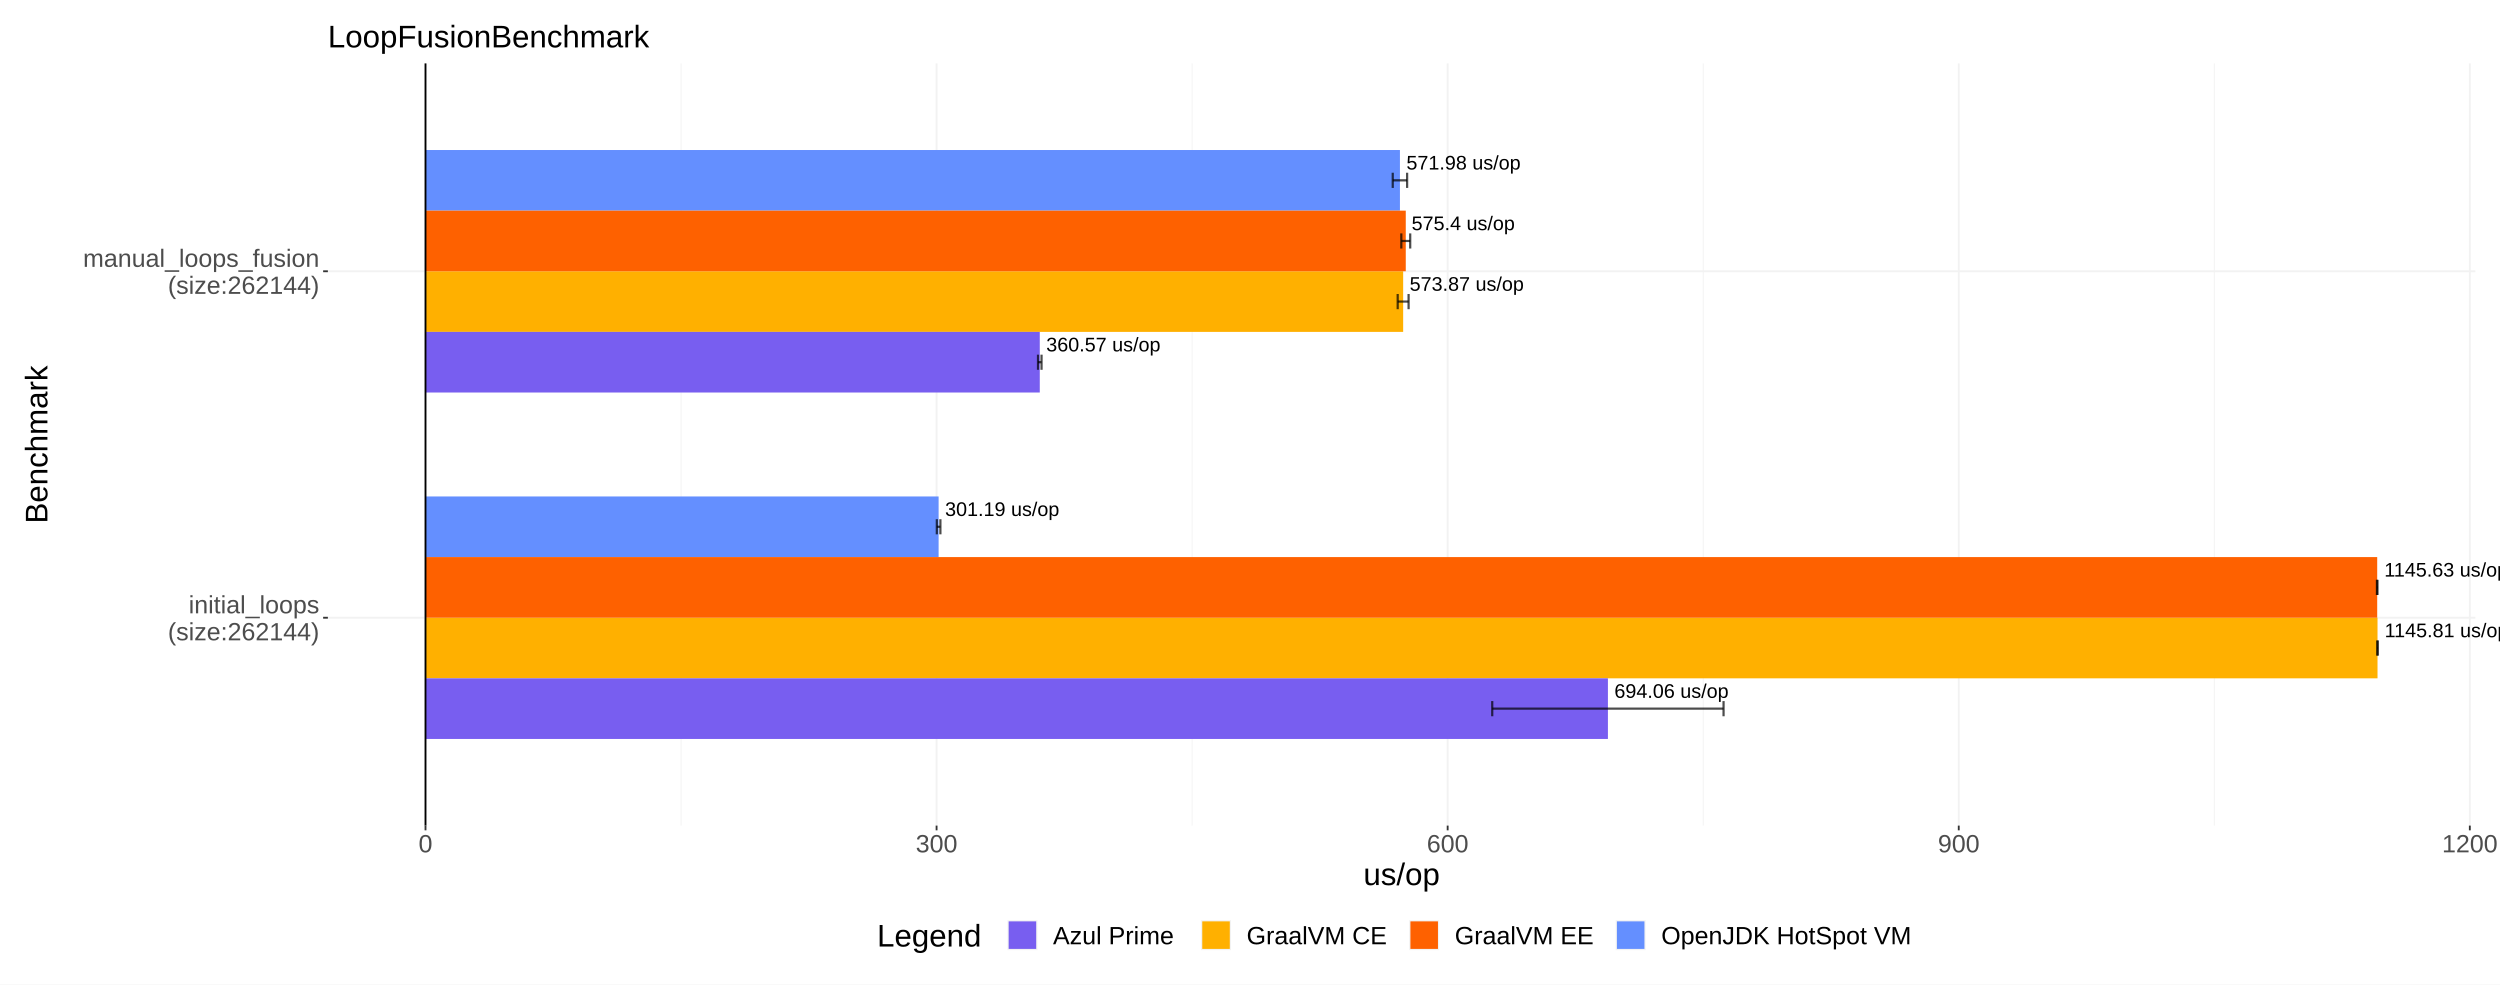
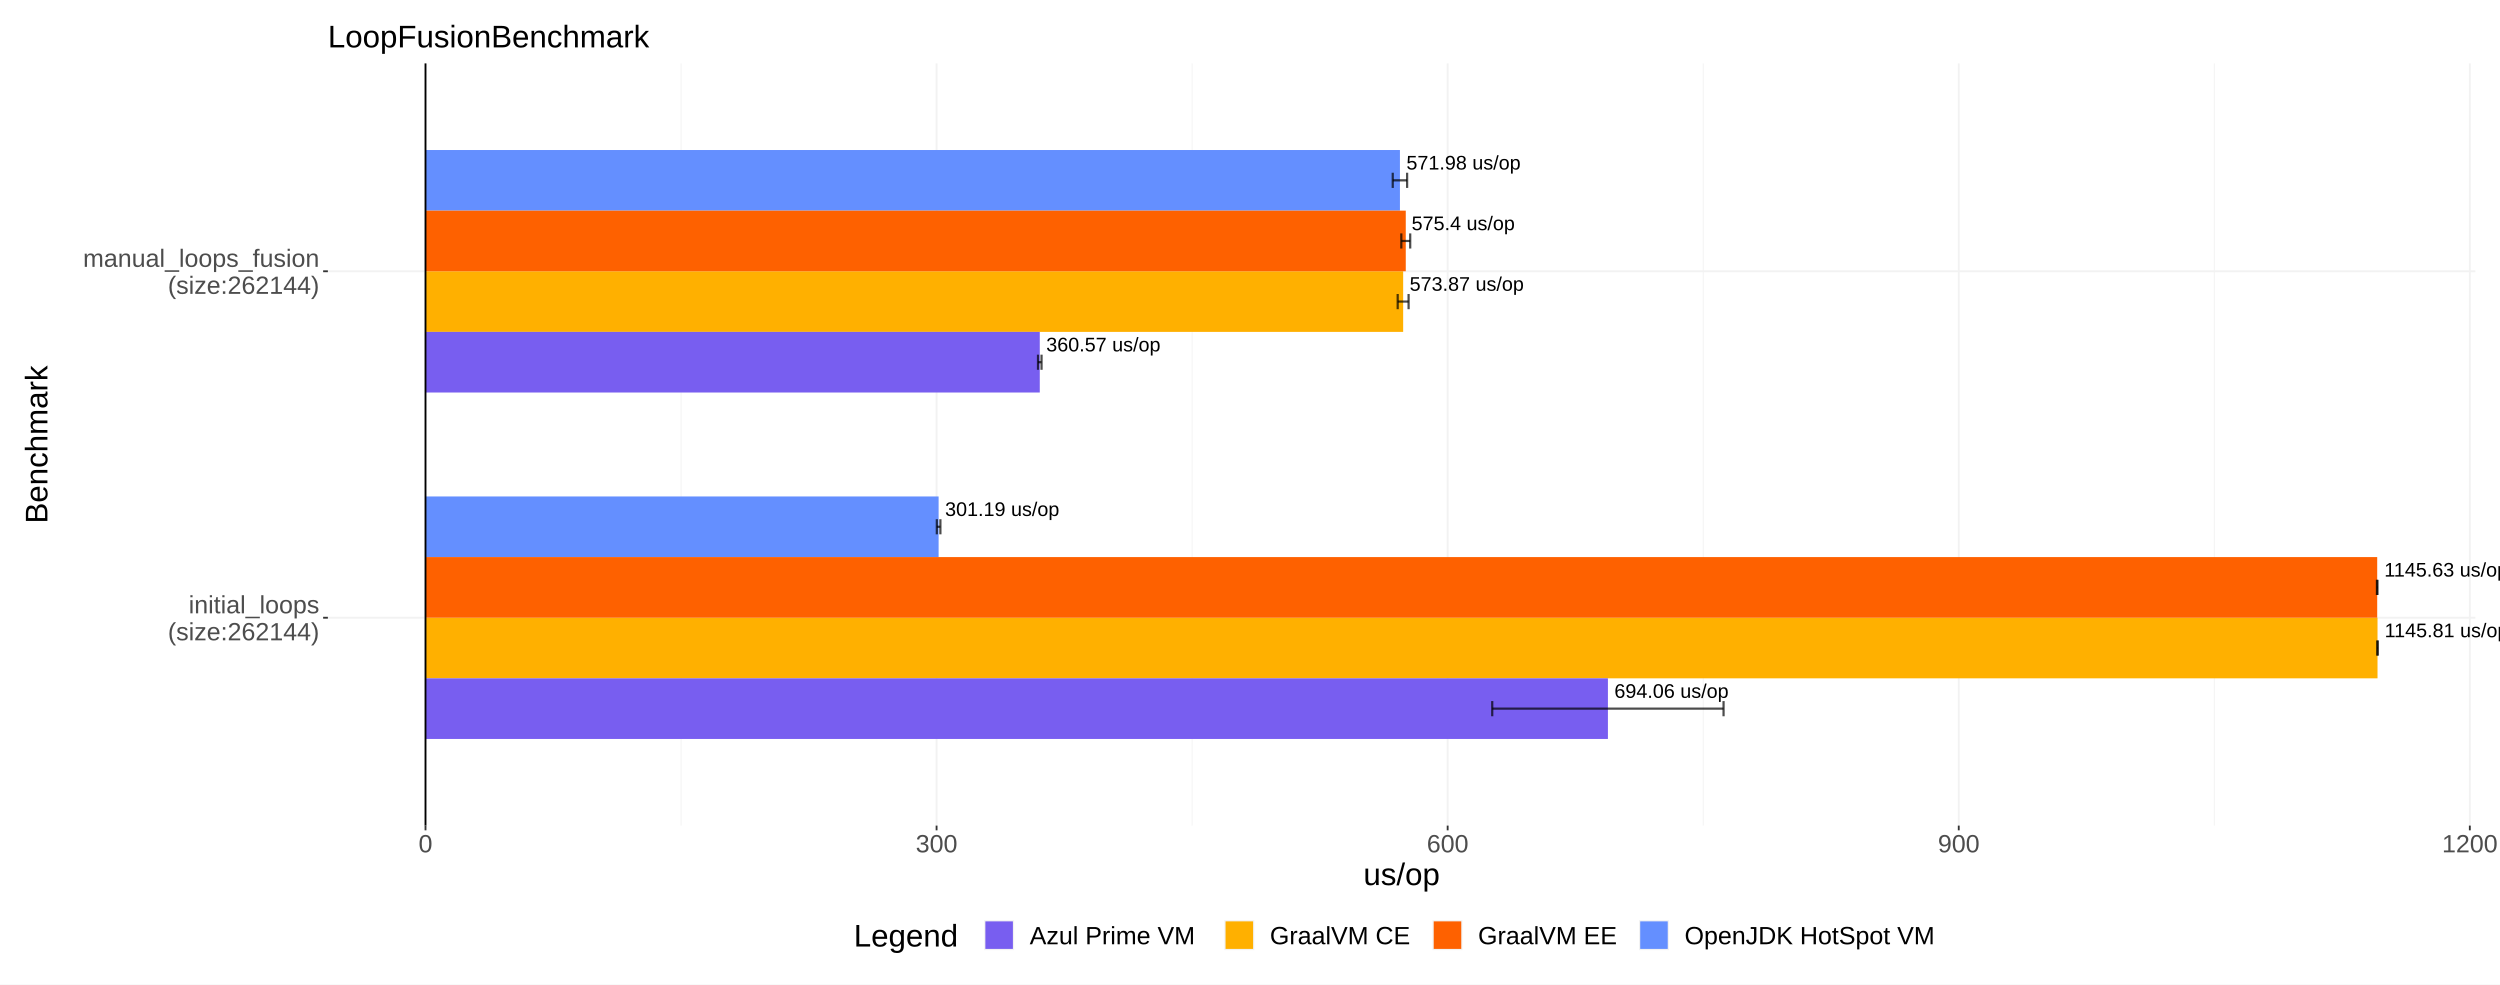
<svg xmlns="http://www.w3.org/2000/svg" class="svglite" width="1440.00pt" height="566.93pt" viewBox="0 0 1440.00 566.93">
  <defs>
    <style type="text/css">
    .svglite line, .svglite polyline, .svglite polygon, .svglite path, .svglite rect, .svglite circle {
      fill: none;
      stroke: #000000;
      stroke-linecap: round;
      stroke-linejoin: round;
      stroke-miterlimit: 10.00;
    }
    .svglite text {
      white-space: pre;
    }
  </style>
  </defs>
  <rect width="100%" height="100%" style="stroke: none; fill: #FFFFFF;" />
  <defs>
    <clipPath id="cpMC4wMHwxNDQwLjAwfDAuMDB8NTY2Ljkz">
      <rect x="0.00" y="0.00" width="1440.00" height="566.93" />
    </clipPath>
  </defs>
  <g clip-path="url(#cpMC4wMHwxNDQwLjAwfDAuMDB8NTY2Ljkz)">
    <rect x="0.00" y="0.00" width="1440.00" height="566.93" style="stroke-width: 1.07; stroke: #FFFFFF; fill: #FFFFFF;" />
    <rect x="188.86" y="36.52" width="1236.96" height="439.01" style="stroke-width: 1.07; stroke: none;" />
    <polyline points="392.28,475.53 392.28,36.52 " style="stroke-width: 0.53; stroke: #F2F2F2; stroke-linecap: butt;" />
    <polyline points="686.66,475.53 686.66,36.52 " style="stroke-width: 0.53; stroke: #F2F2F2; stroke-linecap: butt;" />
    <polyline points="981.05,475.53 981.05,36.52 " style="stroke-width: 0.53; stroke: #F2F2F2; stroke-linecap: butt;" />
    <polyline points="1275.43,475.53 1275.43,36.52 " style="stroke-width: 0.53; stroke: #F2F2F2; stroke-linecap: butt;" />
    <polyline points="188.86,355.80 1425.83,355.80 " style="stroke-width: 1.07; stroke: #F2F2F2; stroke-linecap: butt;" />
    <polyline points="188.86,156.25 1425.83,156.25 " style="stroke-width: 1.07; stroke: #F2F2F2; stroke-linecap: butt;" />
    <polyline points="245.09,475.53 245.09,36.52 " style="stroke-width: 1.07; stroke: #F2F2F2; stroke-linecap: butt;" />
    <polyline points="539.47,475.53 539.47,36.52 " style="stroke-width: 1.07; stroke: #F2F2F2; stroke-linecap: butt;" />
    <polyline points="833.85,475.53 833.85,36.52 " style="stroke-width: 1.07; stroke: #F2F2F2; stroke-linecap: butt;" />
    <polyline points="1128.24,475.53 1128.24,36.52 " style="stroke-width: 1.07; stroke: #F2F2F2; stroke-linecap: butt;" />
    <polyline points="1422.62,475.53 1422.62,36.52 " style="stroke-width: 1.07; stroke: #F2F2F2; stroke-linecap: butt;" />
    <rect x="245.09" y="285.96" width="295.55" height="34.92" style="stroke-width: 1.07; stroke: none; stroke-linecap: butt; stroke-linejoin: miter; fill: #648FFF;" />
    <rect x="245.09" y="355.80" width="1124.36" height="34.92" style="stroke-width: 1.07; stroke: none; stroke-linecap: butt; stroke-linejoin: miter; fill: #FFB000;" />
    <rect x="245.09" y="320.88" width="1124.18" height="34.92" style="stroke-width: 1.07; stroke: none; stroke-linecap: butt; stroke-linejoin: miter; fill: #FE6100;" />
    <rect x="245.09" y="390.72" width="681.07" height="34.92" style="stroke-width: 1.07; stroke: none; stroke-linecap: butt; stroke-linejoin: miter; fill: #785EF0;" />
    <rect x="245.09" y="86.41" width="561.27" height="34.92" style="stroke-width: 1.07; stroke: none; stroke-linecap: butt; stroke-linejoin: miter; fill: #648FFF;" />
    <rect x="245.09" y="156.25" width="563.13" height="34.92" style="stroke-width: 1.07; stroke: none; stroke-linecap: butt; stroke-linejoin: miter; fill: #FFB000;" />
    <rect x="245.09" y="121.33" width="564.63" height="34.92" style="stroke-width: 1.07; stroke: none; stroke-linecap: butt; stroke-linejoin: miter; fill: #FE6100;" />
    <rect x="245.09" y="191.17" width="353.82" height="34.92" style="stroke-width: 1.07; stroke: none; stroke-linecap: butt; stroke-linejoin: miter; fill: #785EF0;" />
    <text x="544.37" y="297.20" style="font-size: 11.38px; font-family: &quot;Liberation Sans&quot;;" textLength="74.56px" lengthAdjust="spacingAndGlyphs">301.19 us/op</text>
    <text x="1373.54" y="367.04" style="font-size: 11.38px; font-family: &quot;Liberation Sans&quot;;" textLength="81.79px" lengthAdjust="spacingAndGlyphs">1145.81 us/op</text>
    <text x="1373.36" y="332.12" style="font-size: 11.38px; font-family: &quot;Liberation Sans&quot;;" textLength="81.79px" lengthAdjust="spacingAndGlyphs">1145.63 us/op</text>
    <text x="929.88" y="401.96" style="font-size: 11.38px; font-family: &quot;Liberation Sans&quot;;" textLength="74.56px" lengthAdjust="spacingAndGlyphs">694.06 us/op</text>
    <text x="810.09" y="97.65" style="font-size: 11.38px; font-family: &quot;Liberation Sans&quot;;" textLength="74.56px" lengthAdjust="spacingAndGlyphs">571.98 us/op</text>
    <text x="811.94" y="167.49" style="font-size: 11.38px; font-family: &quot;Liberation Sans&quot;;" textLength="74.56px" lengthAdjust="spacingAndGlyphs">573.87 us/op</text>
    <text x="813.08" y="132.57" style="font-size: 11.38px; font-family: &quot;Liberation Sans&quot;;" textLength="67.32px" lengthAdjust="spacingAndGlyphs">575.4 us/op</text>
    <text x="602.64" y="202.41" style="font-size: 11.38px; font-family: &quot;Liberation Sans&quot;;" textLength="74.56px" lengthAdjust="spacingAndGlyphs">360.57 us/op</text>
    <polyline points="541.67,307.79 541.67,299.05 " style="stroke-width: 1.28; stroke: #000000; stroke-opacity: 0.70; stroke-linecap: butt;" />
    <polyline points="541.67,303.42 539.61,303.42 " style="stroke-width: 1.28; stroke: #000000; stroke-opacity: 0.70; stroke-linecap: butt;" />
    <polyline points="539.61,307.79 539.61,299.05 " style="stroke-width: 1.28; stroke: #000000; stroke-opacity: 0.70; stroke-linecap: butt;" />
    <polyline points="1369.60,377.63 1369.60,368.90 " style="stroke-width: 1.28; stroke: #000000; stroke-opacity: 0.70; stroke-linecap: butt;" />
    <polyline points="1369.60,373.26 1369.29,373.26 " style="stroke-width: 1.28; stroke: #000000; stroke-opacity: 0.70; stroke-linecap: butt;" />
    <polyline points="1369.29,377.63 1369.29,368.90 " style="stroke-width: 1.28; stroke: #000000; stroke-opacity: 0.70; stroke-linecap: butt;" />
    <polyline points="1369.43,342.71 1369.43,333.98 " style="stroke-width: 1.28; stroke: #000000; stroke-opacity: 0.70; stroke-linecap: butt;" />
    <polyline points="1369.43,338.34 1369.11,338.34 " style="stroke-width: 1.28; stroke: #000000; stroke-opacity: 0.70; stroke-linecap: butt;" />
    <polyline points="1369.11,342.71 1369.11,333.98 " style="stroke-width: 1.28; stroke: #000000; stroke-opacity: 0.70; stroke-linecap: butt;" />
    <polyline points="992.77,412.55 992.77,403.82 " style="stroke-width: 1.28; stroke: #000000; stroke-opacity: 0.70; stroke-linecap: butt;" />
    <polyline points="992.77,408.18 859.53,408.18 " style="stroke-width: 1.28; stroke: #000000; stroke-opacity: 0.70; stroke-linecap: butt;" />
    <polyline points="859.53,412.55 859.53,403.82 " style="stroke-width: 1.28; stroke: #000000; stroke-opacity: 0.70; stroke-linecap: butt;" />
    <polyline points="810.50,108.24 810.50,99.51 " style="stroke-width: 1.28; stroke: #000000; stroke-opacity: 0.70; stroke-linecap: butt;" />
    <polyline points="810.50,103.87 802.22,103.87 " style="stroke-width: 1.28; stroke: #000000; stroke-opacity: 0.70; stroke-linecap: butt;" />
    <polyline points="802.22,108.24 802.22,99.51 " style="stroke-width: 1.28; stroke: #000000; stroke-opacity: 0.70; stroke-linecap: butt;" />
    <polyline points="811.35,178.08 811.35,169.35 " style="stroke-width: 1.28; stroke: #000000; stroke-opacity: 0.70; stroke-linecap: butt;" />
    <polyline points="811.35,173.71 805.07,173.71 " style="stroke-width: 1.28; stroke: #000000; stroke-opacity: 0.70; stroke-linecap: butt;" />
    <polyline points="805.07,178.08 805.07,169.35 " style="stroke-width: 1.28; stroke: #000000; stroke-opacity: 0.70; stroke-linecap: butt;" />
    <polyline points="812.28,143.16 812.28,134.43 " style="stroke-width: 1.28; stroke: #000000; stroke-opacity: 0.70; stroke-linecap: butt;" />
    <polyline points="812.28,138.79 807.15,138.79 " style="stroke-width: 1.28; stroke: #000000; stroke-opacity: 0.70; stroke-linecap: butt;" />
    <polyline points="807.15,143.16 807.15,134.43 " style="stroke-width: 1.28; stroke: #000000; stroke-opacity: 0.70; stroke-linecap: butt;" />
    <polyline points="599.93,213.00 599.93,204.27 " style="stroke-width: 1.28; stroke: #000000; stroke-opacity: 0.70; stroke-linecap: butt;" />
    <polyline points="599.93,208.63 597.89,208.63 " style="stroke-width: 1.28; stroke: #000000; stroke-opacity: 0.70; stroke-linecap: butt;" />
    <polyline points="597.89,213.00 597.89,204.27 " style="stroke-width: 1.28; stroke: #000000; stroke-opacity: 0.70; stroke-linecap: butt;" />
    <line x1="245.09" y1="475.53" x2="245.09" y2="36.52" style="stroke-width: 1.07; stroke-linecap: butt;" />
    <text x="183.93" y="353.27" text-anchor="end" style="font-size: 14.40px;fill: #4D4D4D; font-family: &quot;Liberation Sans&quot;;" textLength="85.01px" lengthAdjust="spacingAndGlyphs">initial_loops</text>
    <text x="183.93" y="368.82" text-anchor="end" style="font-size: 14.40px;fill: #4D4D4D; font-family: &quot;Liberation Sans&quot;;" textLength="98.93px" lengthAdjust="spacingAndGlyphs">(size:262144)</text>
    <text x="183.93" y="153.72" text-anchor="end" style="font-size: 14.40px;fill: #4D4D4D; font-family: &quot;Liberation Sans&quot;;" textLength="150.15px" lengthAdjust="spacingAndGlyphs">manual_loops_fusion</text>
    <text x="183.93" y="169.27" text-anchor="end" style="font-size: 14.40px;fill: #4D4D4D; font-family: &quot;Liberation Sans&quot;;" textLength="98.93px" lengthAdjust="spacingAndGlyphs">(size:262144)</text>
    <polyline points="186.12,355.80 188.86,355.80 " style="stroke-width: 1.07; stroke: #333333; stroke-linecap: butt;" />
    <polyline points="186.12,156.25 188.86,156.25 " style="stroke-width: 1.07; stroke: #333333; stroke-linecap: butt;" />
    <polyline points="245.09,478.27 245.09,475.53 " style="stroke-width: 1.07; stroke: #333333; stroke-linecap: butt;" />
    <polyline points="539.47,478.27 539.47,475.53 " style="stroke-width: 1.07; stroke: #333333; stroke-linecap: butt;" />
    <polyline points="833.85,478.27 833.85,475.53 " style="stroke-width: 1.07; stroke: #333333; stroke-linecap: butt;" />
    <polyline points="1128.24,478.27 1128.24,475.53 " style="stroke-width: 1.07; stroke: #333333; stroke-linecap: butt;" />
    <polyline points="1422.62,478.27 1422.62,475.53 " style="stroke-width: 1.07; stroke: #333333; stroke-linecap: butt;" />
    <text x="245.09" y="490.95" text-anchor="middle" style="font-size: 14.40px;fill: #4D4D4D; font-family: &quot;Liberation Sans&quot;;" textLength="9.16px" lengthAdjust="spacingAndGlyphs">0</text>
    <text x="539.47" y="490.95" text-anchor="middle" style="font-size: 14.40px;fill: #4D4D4D; font-family: &quot;Liberation Sans&quot;;" textLength="27.48px" lengthAdjust="spacingAndGlyphs">300</text>
    <text x="833.85" y="490.95" text-anchor="middle" style="font-size: 14.40px;fill: #4D4D4D; font-family: &quot;Liberation Sans&quot;;" textLength="27.48px" lengthAdjust="spacingAndGlyphs">600</text>
    <text x="1128.24" y="490.95" text-anchor="middle" style="font-size: 14.40px;fill: #4D4D4D; font-family: &quot;Liberation Sans&quot;;" textLength="27.48px" lengthAdjust="spacingAndGlyphs">900</text>
    <text x="1422.62" y="490.95" text-anchor="middle" style="font-size: 14.40px;fill: #4D4D4D; font-family: &quot;Liberation Sans&quot;;" textLength="36.63px" lengthAdjust="spacingAndGlyphs">1200</text>
    <text x="807.34" y="509.81" text-anchor="middle" style="font-size: 18.00px; font-family: &quot;Liberation Sans&quot;;" textLength="49.28px" lengthAdjust="spacingAndGlyphs">us/op</text>
    <text transform="translate(27.30,256.03) rotate(-90)" text-anchor="middle" style="font-size: 18.00px; font-family: &quot;Liberation Sans&quot;;" textLength="102.52px" lengthAdjust="spacingAndGlyphs">Benchmark</text>
-     <rect x="499.72" y="524.52" width="615.25" height="28.24" style="stroke-width: 1.07; stroke: none; fill: #FFFFFF;" />
-     <text x="505.20" y="545.20" style="font-size: 18.00px; font-family: &quot;Liberation Sans&quot;;" textLength="66.12px" lengthAdjust="spacingAndGlyphs">Legend</text>
-     <rect x="580.28" y="530.00" width="17.28" height="17.28" style="stroke-width: 1.07; stroke: none; fill: #F2F2F2;" />
-     <rect x="580.99" y="530.71" width="15.86" height="15.86" style="stroke-width: 1.07; stroke: none; stroke-linecap: butt; stroke-linejoin: miter; fill: #785EF0;" />
-     <rect x="691.79" y="530.00" width="17.28" height="17.28" style="stroke-width: 1.07; stroke: none; fill: #F2F2F2;" />
-     <rect x="692.50" y="530.71" width="15.86" height="15.86" style="stroke-width: 1.07; stroke: none; stroke-linecap: butt; stroke-linejoin: miter; fill: #FFB000;" />
-     <rect x="811.69" y="530.00" width="17.28" height="17.28" style="stroke-width: 1.07; stroke: none; fill: #F2F2F2;" />
-     <rect x="812.40" y="530.71" width="15.86" height="15.86" style="stroke-width: 1.07; stroke: none; stroke-linecap: butt; stroke-linejoin: miter; fill: #FE6100;" />
-     <rect x="930.63" y="530.00" width="17.28" height="17.28" style="stroke-width: 1.07; stroke: none; fill: #F2F2F2;" />
-     <rect x="931.34" y="530.71" width="15.86" height="15.86" style="stroke-width: 1.07; stroke: none; stroke-linecap: butt; stroke-linejoin: miter; fill: #648FFF;" />
-     <text x="606.53" y="543.88" style="font-size: 14.40px; font-family: &quot;Liberation Sans&quot;;" textLength="76.30px" lengthAdjust="spacingAndGlyphs">Azul Prime</text>
-     <text x="718.04" y="543.88" style="font-size: 14.40px; font-family: &quot;Liberation Sans&quot;;" textLength="84.69px" lengthAdjust="spacingAndGlyphs">GraalVM CE</text>
-     <text x="837.94" y="543.88" style="font-size: 14.40px; font-family: &quot;Liberation Sans&quot;;" textLength="83.73px" lengthAdjust="spacingAndGlyphs">GraalVM EE</text>
-     <text x="956.88" y="543.88" style="font-size: 14.40px; font-family: &quot;Liberation Sans&quot;;" textLength="152.61px" lengthAdjust="spacingAndGlyphs">OpenJDK HotSpot VM</text>
+     <rect x="486.30" y="524.52" width="642.09" height="28.24" style="stroke-width: 1.07; stroke: none; fill: #FFFFFF;" />
+     <text x="491.78" y="545.20" style="font-size: 18.00px; font-family: &quot;Liberation Sans&quot;;" textLength="66.12px" lengthAdjust="spacingAndGlyphs">Legend</text>
+     <rect x="566.86" y="530.00" width="17.28" height="17.28" style="stroke-width: 1.07; stroke: none; fill: #F2F2F2;" />
+     <rect x="567.57" y="530.71" width="15.86" height="15.86" style="stroke-width: 1.07; stroke: none; stroke-linecap: butt; stroke-linejoin: miter; fill: #785EF0;" />
+     <rect x="705.21" y="530.00" width="17.28" height="17.28" style="stroke-width: 1.07; stroke: none; fill: #F2F2F2;" />
+     <rect x="705.92" y="530.71" width="15.86" height="15.86" style="stroke-width: 1.07; stroke: none; stroke-linecap: butt; stroke-linejoin: miter; fill: #FFB000;" />
+     <rect x="825.11" y="530.00" width="17.28" height="17.28" style="stroke-width: 1.07; stroke: none; fill: #F2F2F2;" />
+     <rect x="825.82" y="530.71" width="15.86" height="15.86" style="stroke-width: 1.07; stroke: none; stroke-linecap: butt; stroke-linejoin: miter; fill: #FE6100;" />
+     <rect x="944.05" y="530.00" width="17.28" height="17.28" style="stroke-width: 1.07; stroke: none; fill: #F2F2F2;" />
+     <rect x="944.76" y="530.71" width="15.86" height="15.86" style="stroke-width: 1.07; stroke: none; stroke-linecap: butt; stroke-linejoin: miter; fill: #648FFF;" />
+     <text x="593.11" y="543.88" style="font-size: 14.40px; font-family: &quot;Liberation Sans&quot;;" textLength="103.13px" lengthAdjust="spacingAndGlyphs">Azul Prime VM</text>
+     <text x="731.46" y="543.88" style="font-size: 14.40px; font-family: &quot;Liberation Sans&quot;;" textLength="84.69px" lengthAdjust="spacingAndGlyphs">GraalVM CE</text>
+     <text x="851.36" y="543.88" style="font-size: 14.40px; font-family: &quot;Liberation Sans&quot;;" textLength="83.73px" lengthAdjust="spacingAndGlyphs">GraalVM EE</text>
+     <text x="970.30" y="543.88" style="font-size: 14.40px; font-family: &quot;Liberation Sans&quot;;" textLength="152.61px" lengthAdjust="spacingAndGlyphs">OpenJDK HotSpot VM</text>
    <text x="188.86" y="27.30" style="font-size: 18.00px; font-family: &quot;Liberation Sans&quot;;" textLength="203.26px" lengthAdjust="spacingAndGlyphs">LoopFusionBenchmark</text>
  </g>
</svg>
